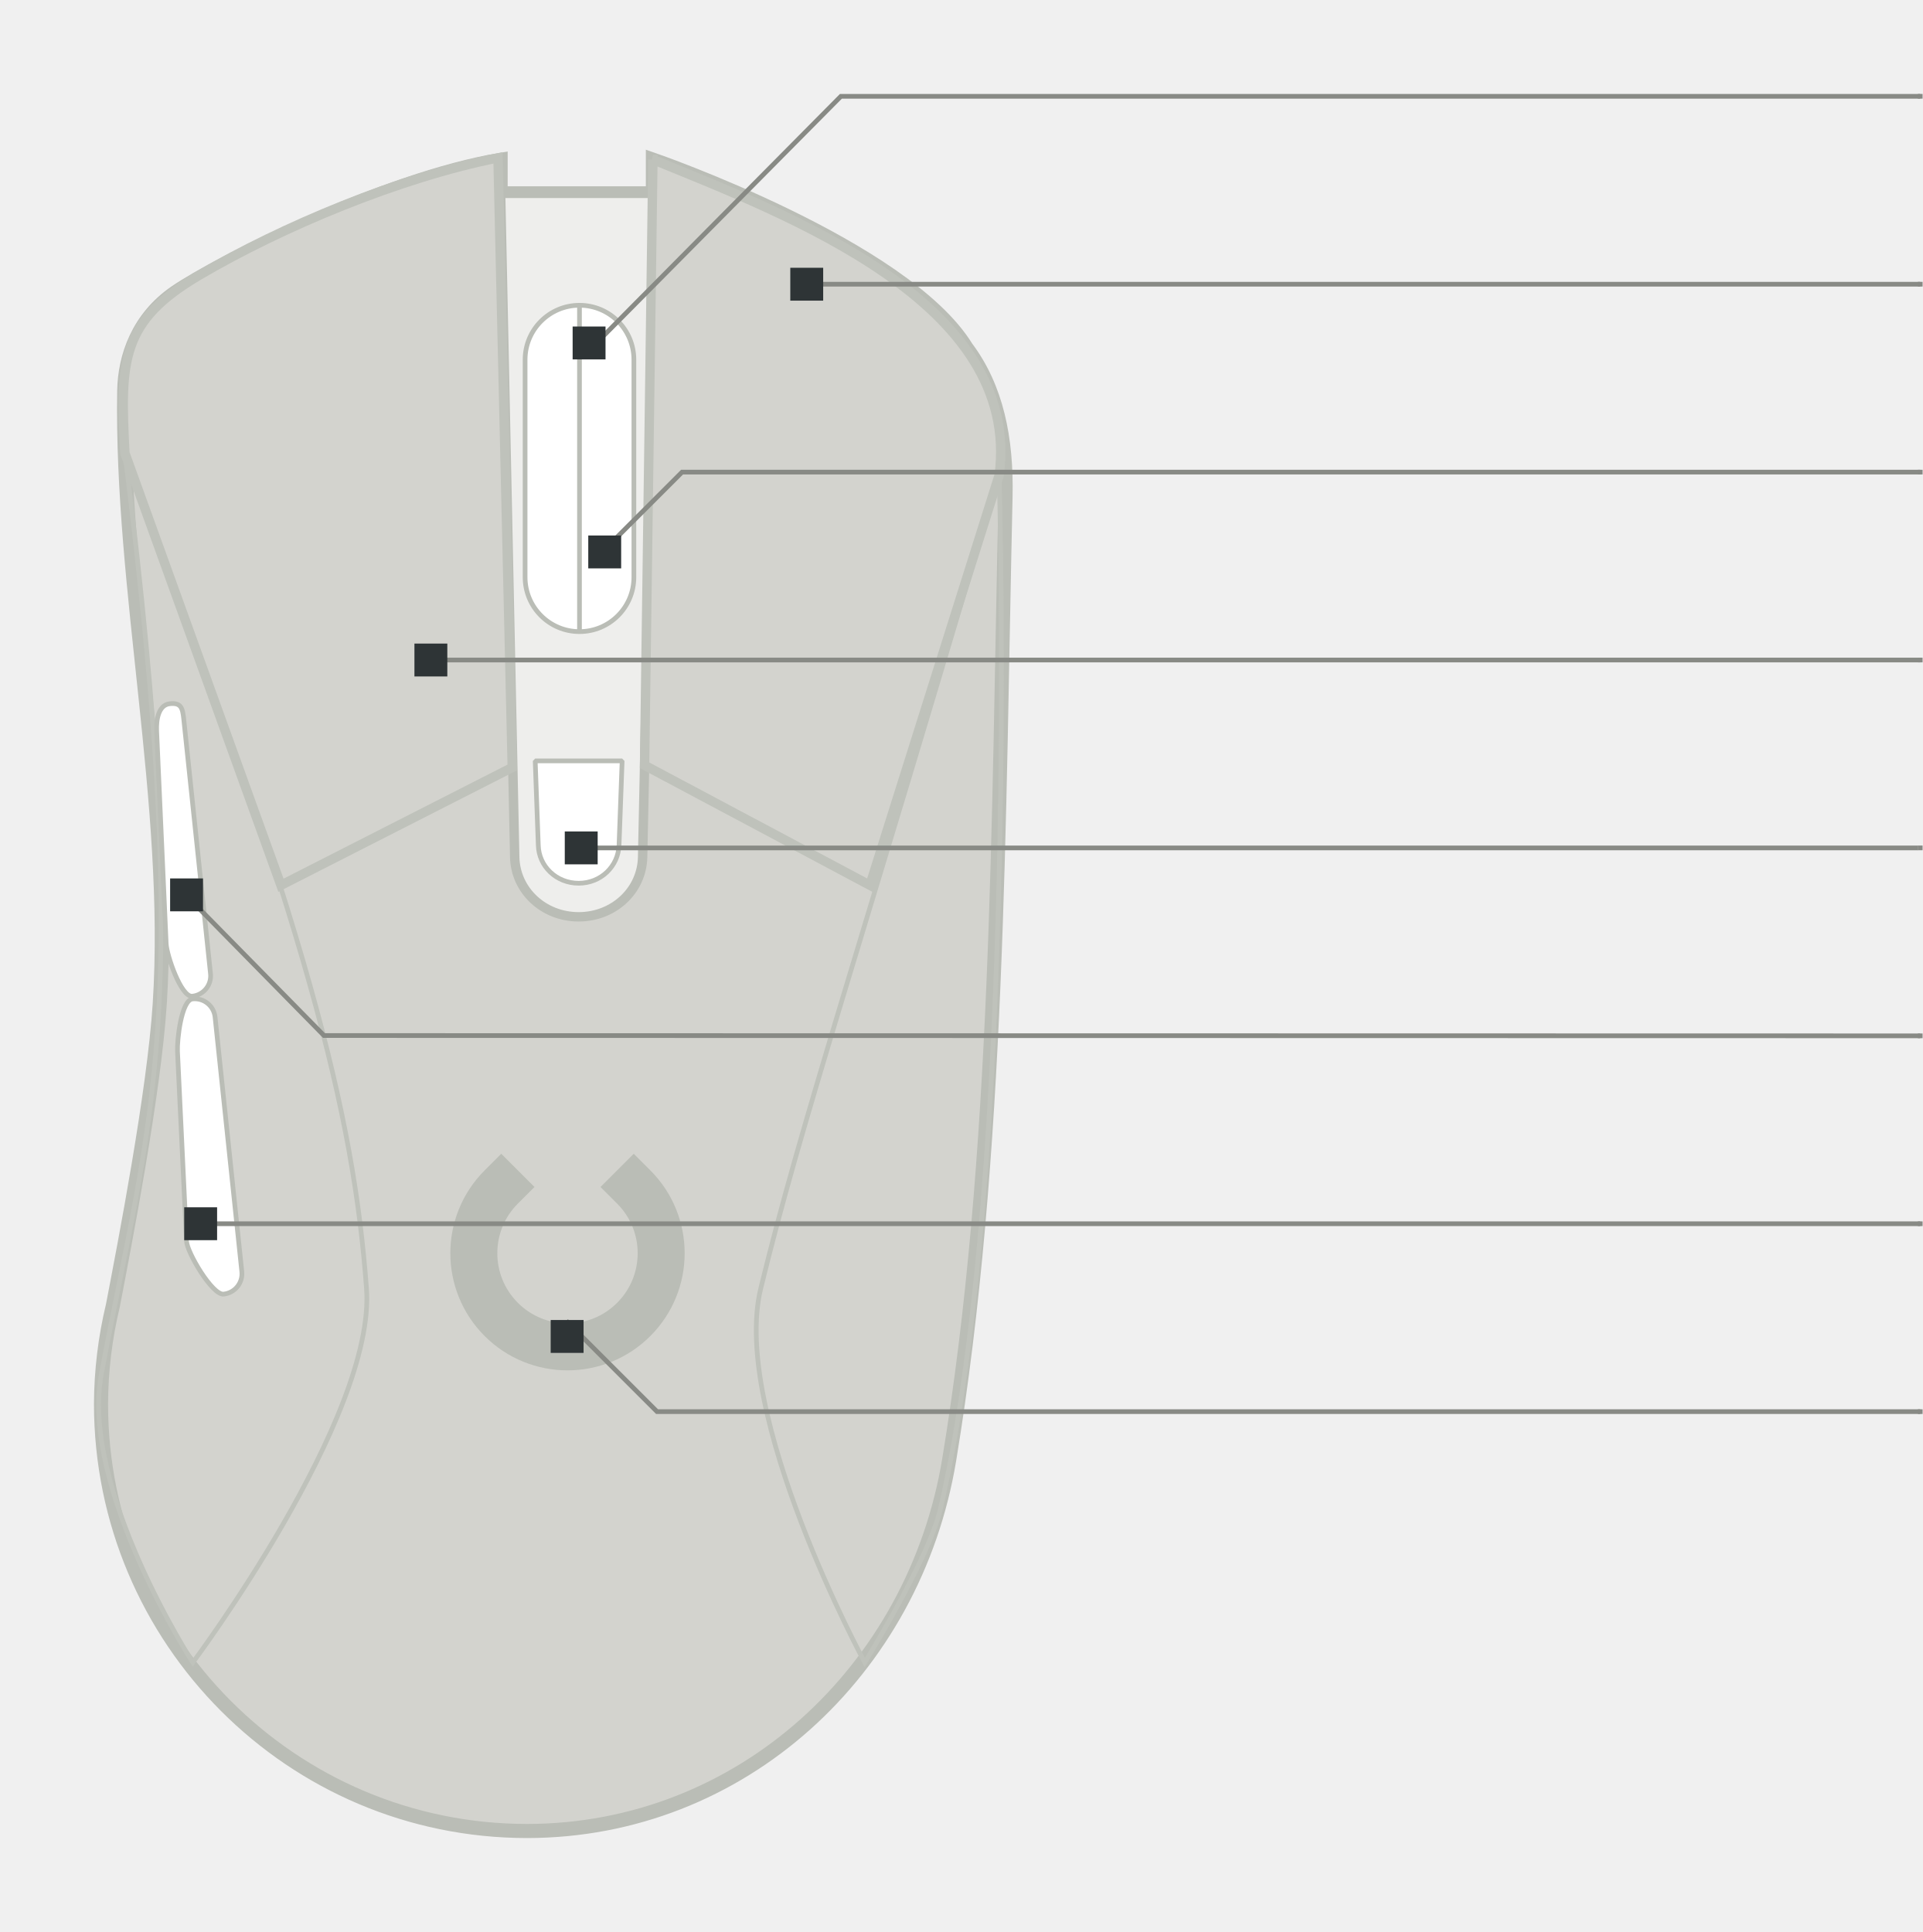
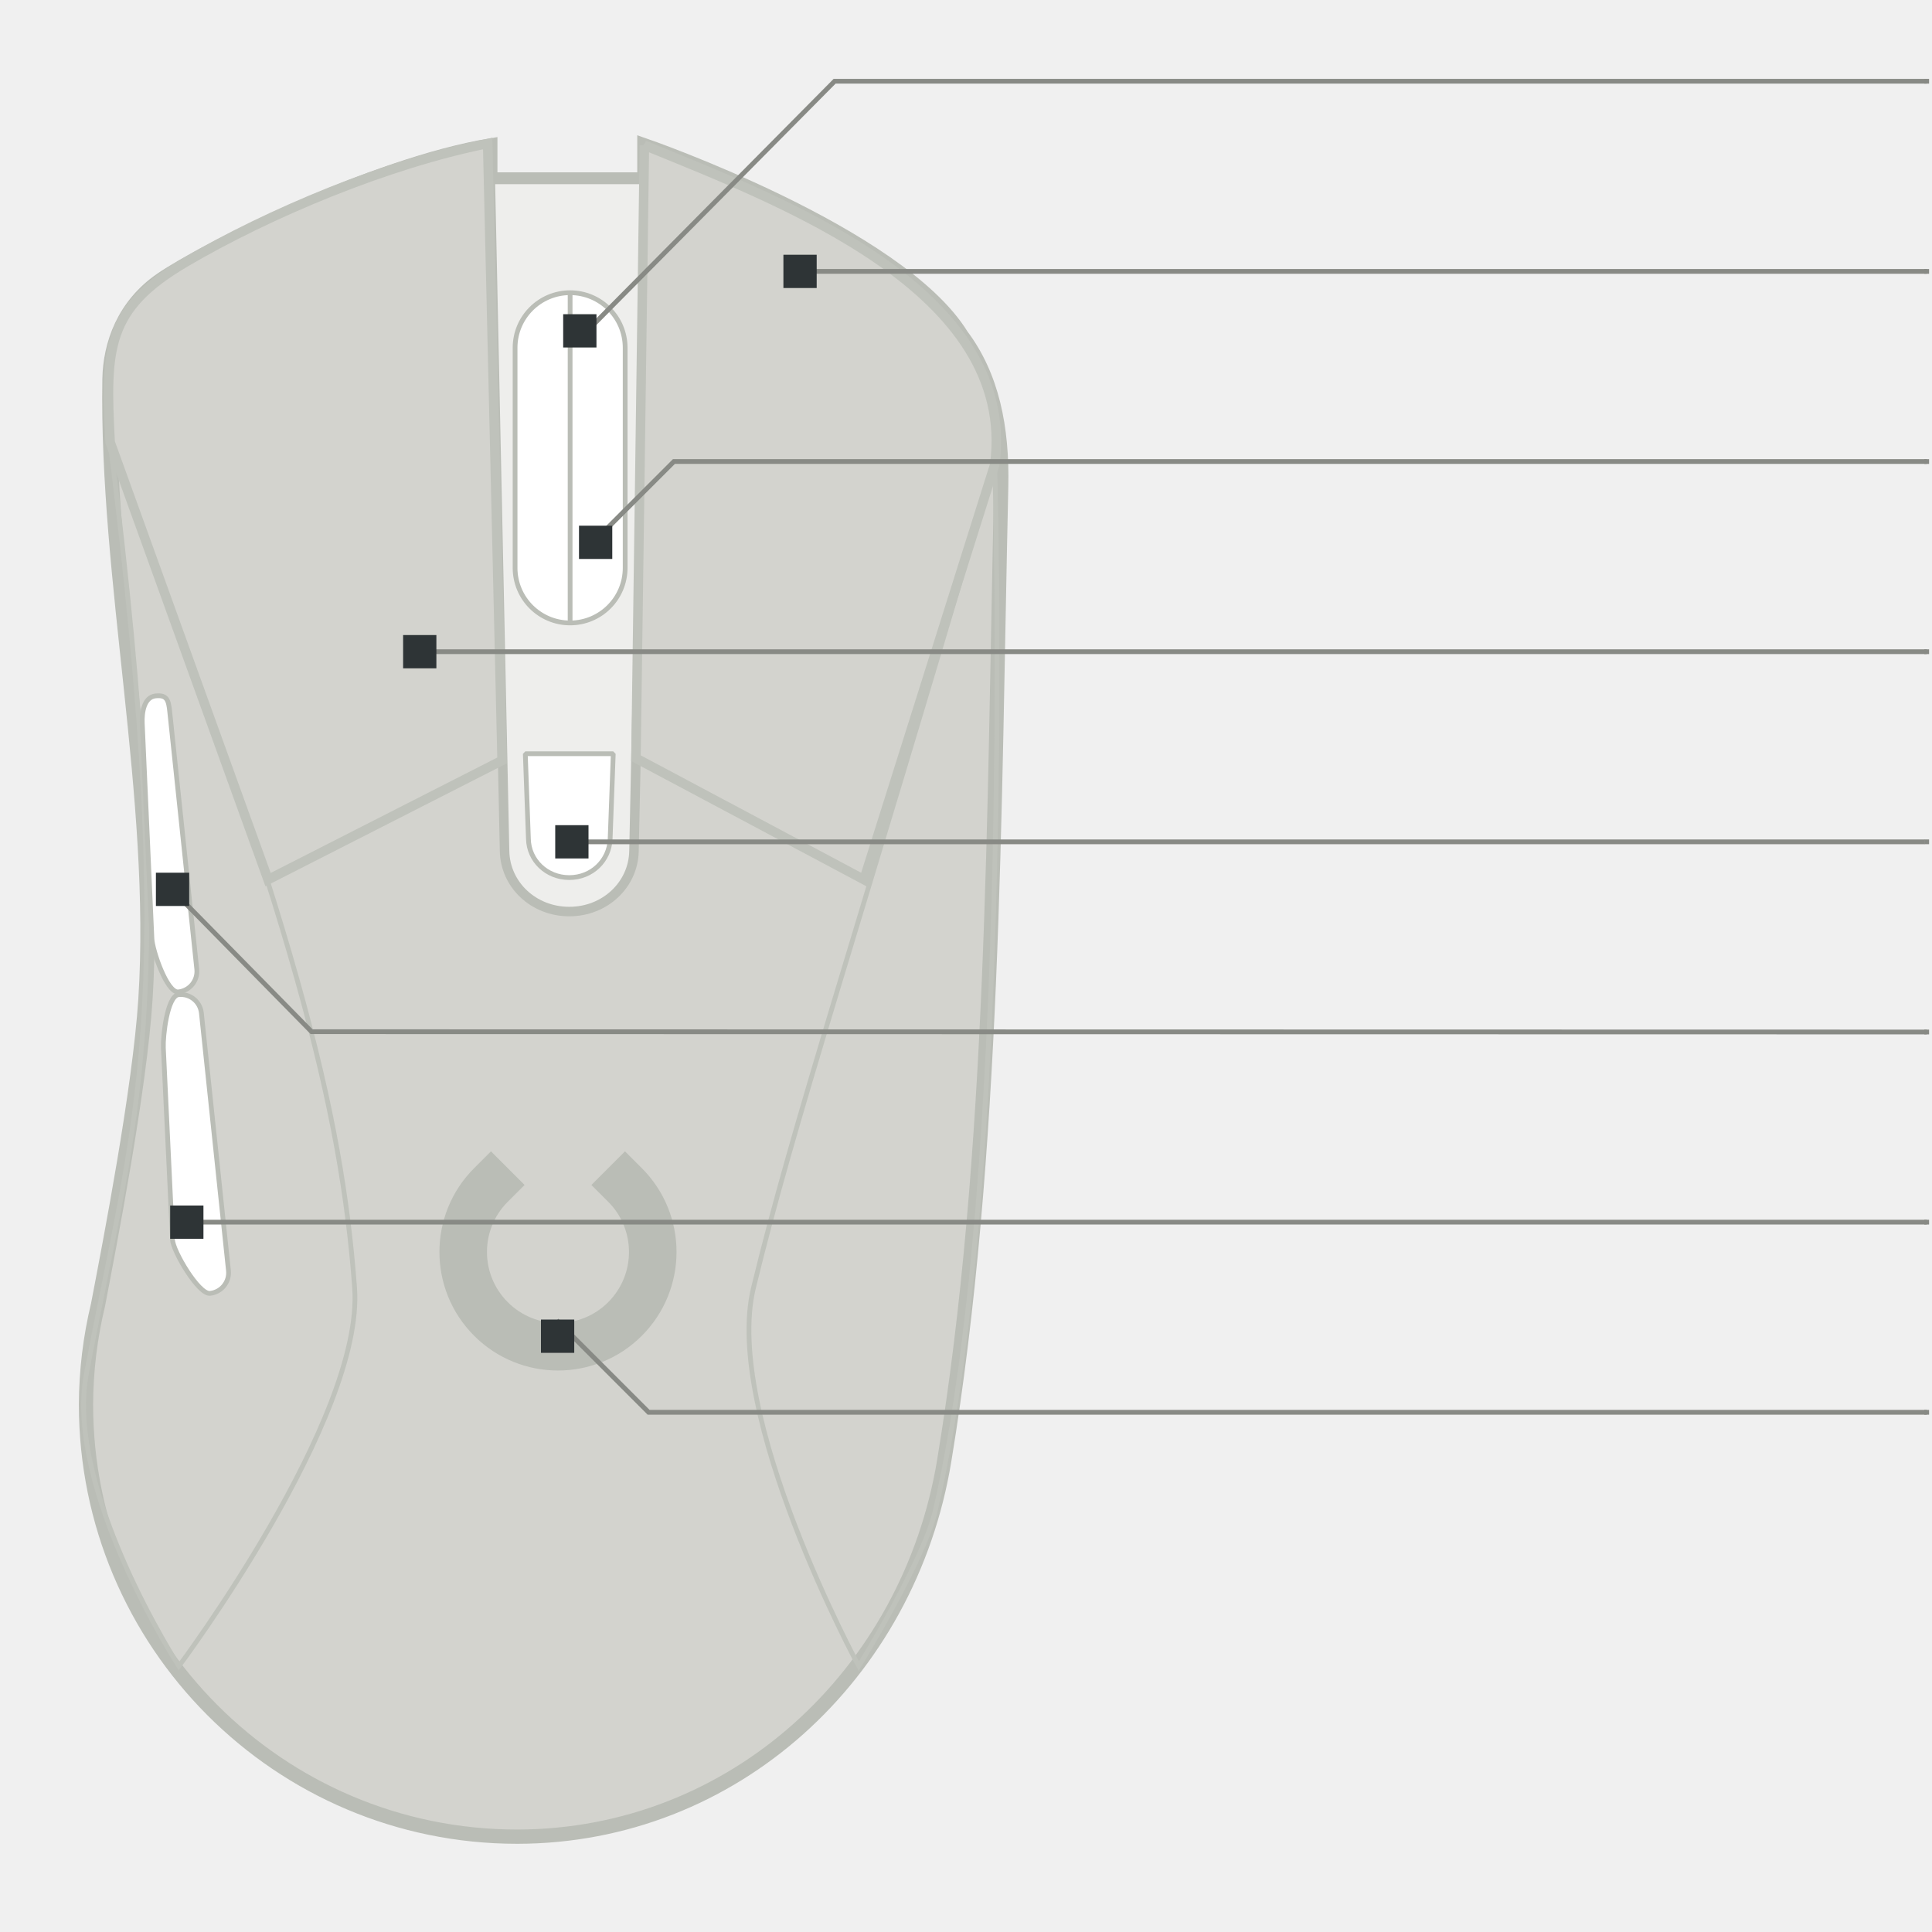
- <svg xmlns="http://www.w3.org/2000/svg" width="409.208" height="411.271" viewBox="0 0 409.208 411.271" version="1.1" id="svg8">
+ <svg xmlns="http://www.w3.org/2000/svg" width="490" height="490" viewBox="0 0 490 490" version="1.1" id="svg8">
  <defs id="defs2" />
  <g id="Device" transform="translate(-68.7916,-390.0058)">
-     <path style="color:#000000;overflow:visible;opacity:1;vector-effect:none;fill:#d3d3ce;fill-opacity:1;stroke:#babdb6;stroke-width:3;stroke-linecap:butt;stroke-linejoin:miter;stroke-miterlimit:4;stroke-dasharray:none;stroke-dashoffset:0;stroke-opacity:1;marker:none;marker-start:none;marker-mid:none;marker-end:none;paint-order:normal" d="m 175.345,424.021 c -24.661,4.082 -60.181,22.019 -69.185,28.185 -7.933,5.432 -10.801,13.702 -10.925,20.945 -0.724,42.301 10.273,88.048 7.561,130.503 -1.21,18.944 -7.437,51.012 -9.97,64.242 -1.651,6.853 -2.501,13.875 -2.535,20.925 2.7e-4,50.234 40.61,90.956 90.706,90.957 45.469,-0.05 82.396,-34.07 89.827,-79.053 10.661,-64.533 10.426,-136.397 11.985,-204.916 0.285,-12.509 -1.943,-23.293 -8.324,-31.803 -13.261,-21.571 -66.731,-40.029 -66.731,-40.029 v 7.191 h -32.411 z" id="path870" />
-     <path style="color:#000000;overflow:visible;opacity:1;vector-effect:none;fill:#eeeeec;fill-opacity:1;stroke:#babdb6;stroke-width:2;stroke-linecap:butt;stroke-linejoin:bevel;stroke-miterlimit:4;stroke-dasharray:none;stroke-dashoffset:0;stroke-opacity:1;marker:none;marker-start:none;marker-mid:none;marker-end:none;paint-order:normal" d="m 208.568,431.167 -3,141.314 c -0.149,7.029 -6.071,12.691 -13.611,12.691 -7.541,0 -13.462,-5.662 -13.611,-12.691 l -3,-141.314 z" id="rect913" />
-     <path id="path950" d="m 95.373,486.434 c 38.955,101.121 48.667,140.671 51.423,177.844 2.036,27.474 -36.962,79.629 -36.962,79.629 0,0 -24.034,-37.16 -19.464,-61.451 10.259,-54.532 19.996,-75.996 5.003,-196.022 z" style="color:#000000;overflow:visible;opacity:1;vector-effect:none;fill:none;fill-opacity:1;stroke:#bfc2bb;stroke-width:1;stroke-linecap:square;stroke-linejoin:miter;stroke-miterlimit:4;stroke-dasharray:none;stroke-dashoffset:0;stroke-opacity:1;marker:none;marker-start:none;marker-mid:none;marker-end:none;paint-order:normal" />
-     <path style="color:#000000;overflow:visible;opacity:1;vector-effect:none;fill:#ffffff;fill-opacity:1;stroke:#babdb6;stroke-width:1;stroke-linecap:butt;stroke-linejoin:bevel;stroke-miterlimit:4;stroke-dasharray:none;stroke-dashoffset:0;stroke-opacity:1;marker:none;marker-start:none;marker-mid:none;marker-end:none;paint-order:normal" d="m 104.936,539.808 c 2.402,-0.252 2.718,0.905 2.97,3.307 l 5.692,54.168 c 0.252,2.402 -1.478,4.539 -3.88,4.791 -2.402,0.252 -5.449,-8.754 -5.557,-11.166 l -2.03,-45.313 c -0.108,-2.413 0.403,-5.533 2.805,-5.786 z" id="button4" />
-     <path id="button3" d="m 109.778,602.649 c 2.402,-0.252 4.539,1.478 4.791,3.88 l 5.692,54.168 c 0.252,2.402 -1.478,4.539 -3.88,4.791 -2.402,0.252 -7.778,-8.877 -7.892,-11.289 l -1.918,-40.363 c -0.115,-2.412 0.806,-10.935 3.208,-11.187 z" style="color:#000000;overflow:visible;opacity:1;vector-effect:none;fill:#ffffff;fill-opacity:1;stroke:#babdb6;stroke-width:1;stroke-linecap:butt;stroke-linejoin:bevel;stroke-miterlimit:4;stroke-dasharray:none;stroke-dashoffset:0;stroke-opacity:1;marker:none;marker-start:none;marker-mid:none;marker-end:none;paint-order:normal" />
-     <rect style="color:#000000;overflow:visible;opacity:1;vector-effect:none;fill:#ffffff;fill-opacity:1;stroke:#babdb6;stroke-width:1;stroke-linecap:butt;stroke-linejoin:bevel;stroke-miterlimit:4;stroke-dasharray:none;stroke-dashoffset:0;stroke-opacity:1;marker:none;marker-start:none;marker-mid:none;marker-end:none;paint-order:normal" id="button2" width="23.156" height="69.468" x="180.554" y="454.991" rx="11.578" ry="11.578" />
-     <path id="button5" d="m 201.207,551.976 -0.657,17.929 c -0.165,4.496 -3.833,8.12 -8.594,8.12 -4.761,0 -8.5,-3.623 -8.594,-8.12 l -0.657,-17.929 z" style="color:#000000;overflow:visible;opacity:1;vector-effect:none;fill:#ffffff;fill-opacity:1;stroke:#babdb6;stroke-width:1;stroke-linecap:butt;stroke-linejoin:bevel;stroke-miterlimit:4;stroke-dasharray:none;stroke-dashoffset:0;stroke-opacity:1;marker:none;marker-start:none;marker-mid:none;marker-end:none;paint-order:normal" />
-     <path style="color:#000000;overflow:visible;opacity:1;vector-effect:none;fill:none;fill-opacity:1;stroke:#bfc2bb;stroke-width:1;stroke-linecap:square;stroke-linejoin:miter;stroke-miterlimit:4;stroke-dasharray:none;stroke-dashoffset:0;stroke-opacity:1;marker:none;marker-start:none;marker-mid:none;marker-end:none;paint-order:normal" d="m 281.457,491.146 c -30.158,102.598 -42.114,137.634 -50.744,173.132 -6.508,26.77 22.137,79.629 22.137,79.629 0,0 13.59,-21.972 16.075,-32.607 16.804,-71.924 12.533,-220.154 12.533,-220.154 z" id="path946" />
-     <path style="color:#000000;overflow:visible;opacity:1;vector-effect:none;fill:#d3d3ce;fill-opacity:1;stroke:#bfc2bb;stroke-width:2;stroke-linecap:square;stroke-linejoin:miter;stroke-miterlimit:4;stroke-dasharray:none;stroke-dashoffset:0;stroke-opacity:1;marker:none;marker-start:none;marker-mid:none;marker-end:none;paint-order:normal" d="m 207.756,423.976 -1.775,128.931 47.968,25.546 27.508,-87.307 c 4.865,-36.683 -44.672,-55.304 -73.702,-67.17 z" id="button1" />
-     <path id="button0" d="m 174.785,423.61 3.038,129.768 -49.232,25.075 -33.218,-92.019 c -1.039,-19.853 -0.82,-28.06 15.888,-37.875 17.535,-10.301 42.483,-20.756 63.524,-24.949 z" style="color:#000000;overflow:visible;opacity:1;vector-effect:none;fill:#d3d3ce;fill-opacity:1;stroke:#bfc2bb;stroke-width:2;stroke-linecap:square;stroke-linejoin:miter;stroke-miterlimit:4;stroke-dasharray:none;stroke-dashoffset:0;stroke-opacity:1;marker:none;marker-start:none;marker-mid:none;marker-end:none;paint-order:normal" />
-     <path style="color:#000000;display:inline;overflow:visible;vector-effect:none;fill:none;fill-opacity:1;stroke:#babdb6;stroke-width:10;stroke-linecap:square;stroke-linejoin:bevel;stroke-miterlimit:4;stroke-dasharray:none;stroke-opacity:1" id="led0" d="m -642.683,203.677 a 19.937,19.937 0 0 1 -28.195,0 19.937,19.937 0 0 1 0,-28.195 19.937,19.937 0 0 1 28.195,0" transform="rotate(-90)" />
-     <path style="fill:#babdb6;fill-opacity:1;stroke:#babdb6;stroke-width:1px;stroke-linecap:butt;stroke-linejoin:miter;stroke-opacity:1" d="m 192.132,454.618 c 0,70.18 0,70.18 0,70.18" id="led1" />
+     <path style="color:#000000;overflow:visible;opacity:1;vector-effect:none;fill:#d3d3ce;fill-opacity:1;stroke:#babdb6;stroke-width:3.617;stroke-linecap:butt;stroke-linejoin:miter;stroke-miterlimit:4;stroke-dasharray:none;stroke-dashoffset:0;stroke-opacity:1;marker:none;marker-start:none;marker-mid:none;marker-end:none;paint-order:normal" d="m 193.146,426.903 c -29.733,4.922 -72.558,26.548 -83.414,33.982 -9.564,6.549 -13.023,16.52 -13.172,25.253 -0.873,51.001 12.386,106.157 9.116,157.343 -1.459,22.84 -8.967,61.504 -12.02,77.454 -1.99,8.262 -3.016,16.729 -3.056,25.229 3.26e-4,60.565 48.963,109.663 109.361,109.664 54.821,-0.06 99.343,-41.078 108.302,-95.311 12.853,-77.805 12.571,-164.45 14.45,-247.061 0.343,-15.082 -2.343,-28.084 -10.036,-38.344 -15.988,-26.007 -80.455,-48.262 -80.455,-48.262 v 8.669 h -39.077 z" id="path870" />
+     <path style="color:#000000;overflow:visible;opacity:1;vector-effect:none;fill:#eeeeec;fill-opacity:1;stroke:#babdb6;stroke-width:2.411;stroke-linecap:butt;stroke-linejoin:bevel;stroke-miterlimit:4;stroke-dasharray:none;stroke-dashoffset:0;stroke-opacity:1;marker:none;marker-start:none;marker-mid:none;marker-end:none;paint-order:normal" d="m 233.202,435.519 -3.617,170.378 c -0.18,8.475 -7.319,15.301 -16.411,15.301 -9.092,0 -16.231,-6.826 -16.411,-15.301 l -3.617,-170.378 z" id="rect913" />
+     <path id="path950" d="m 96.727,502.153 c 46.967,121.919 58.677,169.603 61.999,214.421 2.455,33.125 -44.563,96.007 -44.563,96.007 0,0 -28.977,-44.803 -23.467,-74.09 12.369,-65.748 24.109,-91.626 6.032,-236.338 z" style="color:#000000;overflow:visible;opacity:1;vector-effect:none;fill:none;fill-opacity:1;stroke:#bfc2bb;stroke-width:1.206;stroke-linecap:square;stroke-linejoin:miter;stroke-miterlimit:4;stroke-dasharray:none;stroke-dashoffset:0;stroke-opacity:1;marker:none;marker-start:none;marker-mid:none;marker-end:none;paint-order:normal" />
+     <path style="color:#000000;overflow:visible;opacity:1;vector-effect:none;fill:#ffffff;fill-opacity:1;stroke:#babdb6;stroke-width:1.206;stroke-linecap:butt;stroke-linejoin:bevel;stroke-miterlimit:4;stroke-dasharray:none;stroke-dashoffset:0;stroke-opacity:1;marker:none;marker-start:none;marker-mid:none;marker-end:none;paint-order:normal" d="m 108.256,566.504 c 2.896,-0.304 3.277,1.091 3.581,3.987 l 6.862,65.308 c 0.304,2.896 -1.782,5.472 -4.678,5.777 -2.896,0.304 -6.569,-10.554 -6.7,-13.463 l -2.447,-54.633 c -0.13,-2.909 0.486,-6.671 3.382,-6.976 z" id="button4" />
+     <path id="button3" d="m 114.094,642.27 c 2.896,-0.304 5.472,1.782 5.777,4.678 l 6.862,65.308 c 0.304,2.896 -1.782,5.472 -4.678,5.777 -2.896,0.304 -9.377,-10.702 -9.516,-13.611 l -2.313,-48.665 c -0.138,-2.909 0.972,-13.184 3.868,-13.488 z" style="color:#000000;overflow:visible;opacity:1;vector-effect:none;fill:#ffffff;fill-opacity:1;stroke:#babdb6;stroke-width:1.206;stroke-linecap:butt;stroke-linejoin:bevel;stroke-miterlimit:4;stroke-dasharray:none;stroke-dashoffset:0;stroke-opacity:1;marker:none;marker-start:none;marker-mid:none;marker-end:none;paint-order:normal" />
+     <rect style="color:#000000;overflow:visible;opacity:1;vector-effect:none;fill:#ffffff;fill-opacity:1;stroke:#babdb6;stroke-width:1.206;stroke-linecap:butt;stroke-linejoin:bevel;stroke-miterlimit:4;stroke-dasharray:none;stroke-dashoffset:0;stroke-opacity:1;marker:none;marker-start:none;marker-mid:none;marker-end:none;paint-order:normal" id="button2" width="27.918" height="83.755" x="199.427" y="464.244" rx="13.959" ry="13.959" />
+     <path id="button5" d="m 224.328,581.175 -0.792,21.616 c -0.199,5.42 -4.621,9.791 -10.362,9.791 -5.74,0 -10.248,-4.368 -10.362,-9.791 l -0.792,-21.616 z" style="color:#000000;overflow:visible;opacity:1;vector-effect:none;fill:#ffffff;fill-opacity:1;stroke:#babdb6;stroke-width:1.206;stroke-linecap:butt;stroke-linejoin:bevel;stroke-miterlimit:4;stroke-dasharray:none;stroke-dashoffset:0;stroke-opacity:1;marker:none;marker-start:none;marker-mid:none;marker-end:none;paint-order:normal" />
+     <path style="color:#000000;overflow:visible;opacity:1;vector-effect:none;fill:none;fill-opacity:1;stroke:#bfc2bb;stroke-width:1.206;stroke-linecap:square;stroke-linejoin:miter;stroke-miterlimit:4;stroke-dasharray:none;stroke-dashoffset:0;stroke-opacity:1;marker:none;marker-start:none;marker-mid:none;marker-end:none;paint-order:normal" d="m 321.083,507.834 c -36.361,123.699 -50.776,165.941 -61.181,208.74 -7.847,32.276 26.69,96.007 26.69,96.007 0,0 16.385,-26.491 19.381,-39.314 20.26,-86.716 15.11,-265.433 15.11,-265.433 z" id="path946" />
+     <path style="color:#000000;overflow:visible;opacity:1;vector-effect:none;fill:#d3d3ce;fill-opacity:1;stroke:#bfc2bb;stroke-width:2.411;stroke-linecap:square;stroke-linejoin:miter;stroke-miterlimit:4;stroke-dasharray:none;stroke-dashoffset:0;stroke-opacity:1;marker:none;marker-start:none;marker-mid:none;marker-end:none;paint-order:normal" d="m 232.223,426.85 -2.14,155.448 57.834,30.8 33.165,-105.264 c 5.865,-44.228 -53.859,-66.679 -88.86,-80.985 z" id="button1" />
+     <path id="button0" d="m 192.472,426.408 3.663,156.458 -59.357,30.232 -40.05,-110.945 c -1.253,-23.936 -0.988,-33.831 19.156,-45.665 21.141,-12.42 51.22,-25.025 76.588,-30.08 z" style="color:#000000;overflow:visible;opacity:1;vector-effect:none;fill:#d3d3ce;fill-opacity:1;stroke:#bfc2bb;stroke-width:2.411;stroke-linecap:square;stroke-linejoin:miter;stroke-miterlimit:4;stroke-dasharray:none;stroke-dashoffset:0;stroke-opacity:1;marker:none;marker-start:none;marker-mid:none;marker-end:none;paint-order:normal" />
+     <path style="color:#000000;display:inline;overflow:visible;vector-effect:none;fill:none;fill-opacity:1;stroke:#babdb6;stroke-width:12.057;stroke-linecap:square;stroke-linejoin:bevel;stroke-miterlimit:4;stroke-dasharray:none;stroke-opacity:1" id="led0" d="m -690.538,227.305 a 24.037,24.037 0 0 1 -33.994,0 24.037,24.037 0 0 1 0,-33.994 24.037,24.037 0 0 1 33.994,0" transform="rotate(-90)" />
+     <path style="fill:#babdb6;fill-opacity:1;stroke:#babdb6;stroke-width:1.206px;stroke-linecap:butt;stroke-linejoin:miter;stroke-opacity:1" d="m 213.386,463.793 c 0,84.614 0,84.614 0,84.614" id="led1" />
  </g>
  <g id="Buttons" style="display:inline" transform="translate(-68.7916,9.994236)">
-     <g id="button1-path">
+     <g id="button1-path" transform="matrix(1.20567,0,0,1.20567,-18.26178,-2.057888)">
      <path style="color:#000000;overflow:visible;opacity:1;vector-effect:none;fill:none;fill-opacity:1;stroke:#888a85;stroke-width:1;stroke-linecap:square;stroke-linejoin:miter;stroke-miterlimit:4;stroke-dasharray:none;stroke-dashoffset:0;stroke-opacity:1;marker:none;marker-start:none;marker-mid:none;marker-end:none;paint-order:normal" d="M 242.948,50.506 H 477" id="path958" />
      <rect style="color:#000000;overflow:visible;opacity:1;vector-effect:none;fill:#2e3436;fill-opacity:1;stroke:none;stroke-width:2;stroke-linecap:square;stroke-linejoin:miter;stroke-miterlimit:4;stroke-dasharray:none;stroke-dashoffset:0;stroke-opacity:1;marker:none;marker-start:none;marker-mid:none;marker-end:none;paint-order:normal" id="rect968" width="7" height="7" x="237" y="47.006" />
      <rect style="color:#000000;text-align:start;overflow:visible;vector-effect:none;fill:#888a85;fill-opacity:1;stroke:none;stroke-linecap:round" id="button1-leader" width="1" height="1" x="477" y="50.006" />
    </g>
-     <g id="button0-path">
+     <g id="button0-path" transform="matrix(1.20567,0,0,1.20567,-18.26178,-2.057888)">
      <path id="path960" d="M 477,130.506 H 161.344" style="color:#000000;overflow:visible;opacity:1;vector-effect:none;fill:none;fill-opacity:1;stroke:#888a85;stroke-width:1;stroke-linecap:square;stroke-linejoin:miter;stroke-miterlimit:4;stroke-dasharray:none;stroke-dashoffset:0;stroke-opacity:1;marker:none;marker-start:none;marker-mid:none;marker-end:none;paint-order:normal" />
      <rect y="127.006" x="157" height="7" width="7" id="rect970" style="color:#000000;overflow:visible;opacity:1;vector-effect:none;fill:#2e3436;fill-opacity:1;stroke:none;stroke-width:2;stroke-linecap:square;stroke-linejoin:miter;stroke-miterlimit:4;stroke-dasharray:none;stroke-dashoffset:0;stroke-opacity:1;marker:none;marker-start:none;marker-mid:none;marker-end:none;paint-order:normal" />
      <rect style="color:#000000;text-align:start;overflow:visible;vector-effect:none;fill:#888a85;fill-opacity:1;stroke:none;stroke-linecap:round" id="button0-leader" width="1" height="1" x="477" y="130.006" />
    </g>
-     <g id="button4-path">
+     <g id="button4-path" transform="matrix(1.20567,0,0,1.20567,-18.26178,-2.057888)">
      <path id="path964" d="M 109.312,181.514 137.748,210.443 477,210.506" style="color:#000000;overflow:visible;opacity:1;vector-effect:none;fill:none;fill-opacity:1;stroke:#888a85;stroke-width:1;stroke-linecap:square;stroke-linejoin:miter;stroke-miterlimit:4;stroke-dasharray:none;stroke-dashoffset:0;stroke-opacity:1;marker:none;marker-start:none;marker-mid:none;marker-end:none;paint-order:normal" />
      <rect style="color:#000000;text-align:start;overflow:visible;vector-effect:none;fill:#888a85;fill-opacity:1;stroke:none;stroke-linecap:round" id="button4-leader" width="1" height="1" x="477" y="210.006" />
      <rect y="177" x="105" height="7" width="7" id="rect974" style="color:#000000;overflow:visible;opacity:1;vector-effect:none;fill:#2e3436;fill-opacity:1;stroke:none;stroke-width:2;stroke-linecap:square;stroke-linejoin:miter;stroke-miterlimit:4;stroke-dasharray:none;stroke-dashoffset:0;stroke-opacity:1;marker:none;marker-start:none;marker-mid:none;marker-end:none;paint-order:normal" />
    </g>
-     <g id="button2-path">
+     <g id="button2-path" transform="matrix(1.20567,0,0,1.20567,-18.26178,-2.057888)">
      <rect y="90.006" x="477" height="1" width="1" id="button2-leader" style="color:#000000;text-align:start;overflow:visible;vector-effect:none;fill:#888a85;fill-opacity:1;stroke:none;stroke-linecap:round" />
      <path style="color:#000000;overflow:visible;opacity:1;vector-effect:none;fill:none;fill-opacity:1;stroke:#888a85;stroke-width:1;stroke-linecap:square;stroke-linejoin:miter;stroke-miterlimit:4;stroke-dasharray:none;stroke-dashoffset:0;stroke-opacity:1;marker:none;marker-start:none;marker-mid:none;marker-end:none;paint-order:normal" d="m 195.979,108.491 17.986,-17.986 H 477" id="path908" />
      <rect style="color:#000000;overflow:visible;opacity:1;vector-effect:none;fill:#2e3436;fill-opacity:1;stroke:none;stroke-width:2;stroke-linecap:square;stroke-linejoin:miter;stroke-miterlimit:4;stroke-dasharray:none;stroke-dashoffset:0;stroke-opacity:1;marker:none;marker-start:none;marker-mid:none;marker-end:none;paint-order:normal" id="rect910" width="7" height="7" x="194" y="104" />
    </g>
-     <g id="button3-path">
+     <g id="button3-path" transform="matrix(1.20567,0,0,1.20567,-18.26178,-2.057888)">
      <path style="color:#000000;overflow:visible;opacity:1;vector-effect:none;fill:none;fill-opacity:1;stroke:#888a85;stroke-width:1;stroke-linecap:square;stroke-linejoin:miter;stroke-miterlimit:4;stroke-dasharray:none;stroke-dashoffset:0;stroke-opacity:1;marker:none;marker-start:none;marker-mid:none;marker-end:none;paint-order:normal" d="M 114.178,250.506 H 477" id="path966" />
      <rect style="color:#000000;overflow:visible;opacity:1;vector-effect:none;fill:#2e3436;fill-opacity:1;stroke:none;stroke-width:2;stroke-linecap:square;stroke-linejoin:miter;stroke-miterlimit:4;stroke-dasharray:none;stroke-dashoffset:0;stroke-opacity:1;marker:none;marker-start:none;marker-mid:none;marker-end:none;paint-order:normal" id="rect976" width="7" height="7" x="108" y="247.006" />
      <rect y="250.006" x="477" height="1" width="1" id="button3-leader" style="color:#000000;text-align:start;overflow:visible;vector-effect:none;fill:#888a85;fill-opacity:1;stroke:none;stroke-linecap:round" />
    </g>
-     <g id="button5-path">
+     <g id="button5-path" transform="matrix(1.20567,0,0,1.20567,-18.26178,-2.057888)">
      <path style="color:#000000;overflow:visible;opacity:1;vector-effect:none;fill:none;fill-opacity:1;stroke:#888a85;stroke-width:1;stroke-linecap:square;stroke-linejoin:miter;stroke-miterlimit:4;stroke-dasharray:none;stroke-dashoffset:0;stroke-opacity:1;marker:none;marker-start:none;marker-mid:none;marker-end:none;paint-order:normal" d="M 476.551,170.506 H 193.344" id="path51" />
      <rect style="color:#000000;overflow:visible;opacity:1;vector-effect:none;fill:#2e3436;fill-opacity:1;stroke:none;stroke-width:2;stroke-linecap:square;stroke-linejoin:miter;stroke-miterlimit:4;stroke-dasharray:none;stroke-dashoffset:0;stroke-opacity:1;marker:none;marker-start:none;marker-mid:none;marker-end:none;paint-order:normal" id="rect53" width="7" height="7" x="189" y="167" />
      <rect y="170" x="477" height="1" width="1" id="button5-leader" style="color:#000000;text-align:start;overflow:visible;vector-effect:none;fill:#888a85;fill-opacity:1;stroke:none;stroke-linecap:round" />
    </g>
  </g>
  <g id="LEDs" style="display:inline" transform="translate(-68.7916,9.994236)">
-     <g id="led0-path">
+     <g id="led0-path" transform="matrix(1.20567,0,0,1.20567,-18.26178,-2.057888)">
      <path id="path877" d="M 477,290.506 H 208.644 l -18.977,-18.977" style="color:#000000;display:inline;overflow:visible;opacity:1;vector-effect:none;fill:none;fill-opacity:1;stroke:#888a85;stroke-width:1;stroke-linecap:square;stroke-linejoin:miter;stroke-miterlimit:4;stroke-dasharray:none;stroke-dashoffset:0;stroke-opacity:1;marker:none;marker-start:none;marker-mid:none;marker-end:none;paint-order:normal" />
      <rect y="271" x="186" height="7" width="7" id="rect879" style="color:#000000;display:inline;overflow:visible;opacity:1;vector-effect:none;fill:#2e3436;fill-opacity:1;stroke:none;stroke-width:2;stroke-linecap:square;stroke-linejoin:miter;stroke-miterlimit:4;stroke-dasharray:none;stroke-dashoffset:0;stroke-opacity:1;marker:none;marker-start:none;marker-mid:none;marker-end:none;paint-order:normal" />
      <rect y="290.006" x="477" height="1" width="1" id="led0-leader" style="color:#000000;text-align:start;display:inline;overflow:visible;vector-effect:none;fill:#888a85;fill-opacity:1;stroke:none;stroke-linecap:round" />
    </g>
-     <g id="led1-path">
+     <g id="led1-path" transform="matrix(1.20567,0,0,1.20567,-18.26178,-2.057888)">
      <path style="color:#000000;display:inline;overflow:visible;opacity:1;vector-effect:none;fill:none;fill-opacity:1;stroke:#888a85;stroke-width:1;stroke-linecap:square;stroke-linejoin:miter;stroke-miterlimit:4;stroke-dasharray:none;stroke-dashoffset:0;stroke-opacity:1;marker:none;marker-start:none;marker-mid:none;marker-end:none;paint-order:normal" d="M 476.997,10.506 H 247.773 l -51.037,51.504" id="path4525" />
      <rect style="color:#000000;text-align:start;display:inline;overflow:visible;vector-effect:none;fill:#888a85;fill-opacity:1;stroke:none;stroke-linecap:round" id="led1-leader" width="1" height="1" x="477" y="10.006" />
      <rect style="color:#000000;display:inline;overflow:visible;opacity:1;vector-effect:none;fill:#2e3436;fill-opacity:1;stroke:none;stroke-width:2;stroke-linecap:square;stroke-linejoin:miter;stroke-miterlimit:4;stroke-dasharray:none;stroke-dashoffset:0;stroke-opacity:1;marker:none;marker-start:none;marker-mid:none;marker-end:none;paint-order:normal" id="rect4544" width="7" height="7" x="190.673" y="59.514" />
    </g>
  </g>
</svg>
